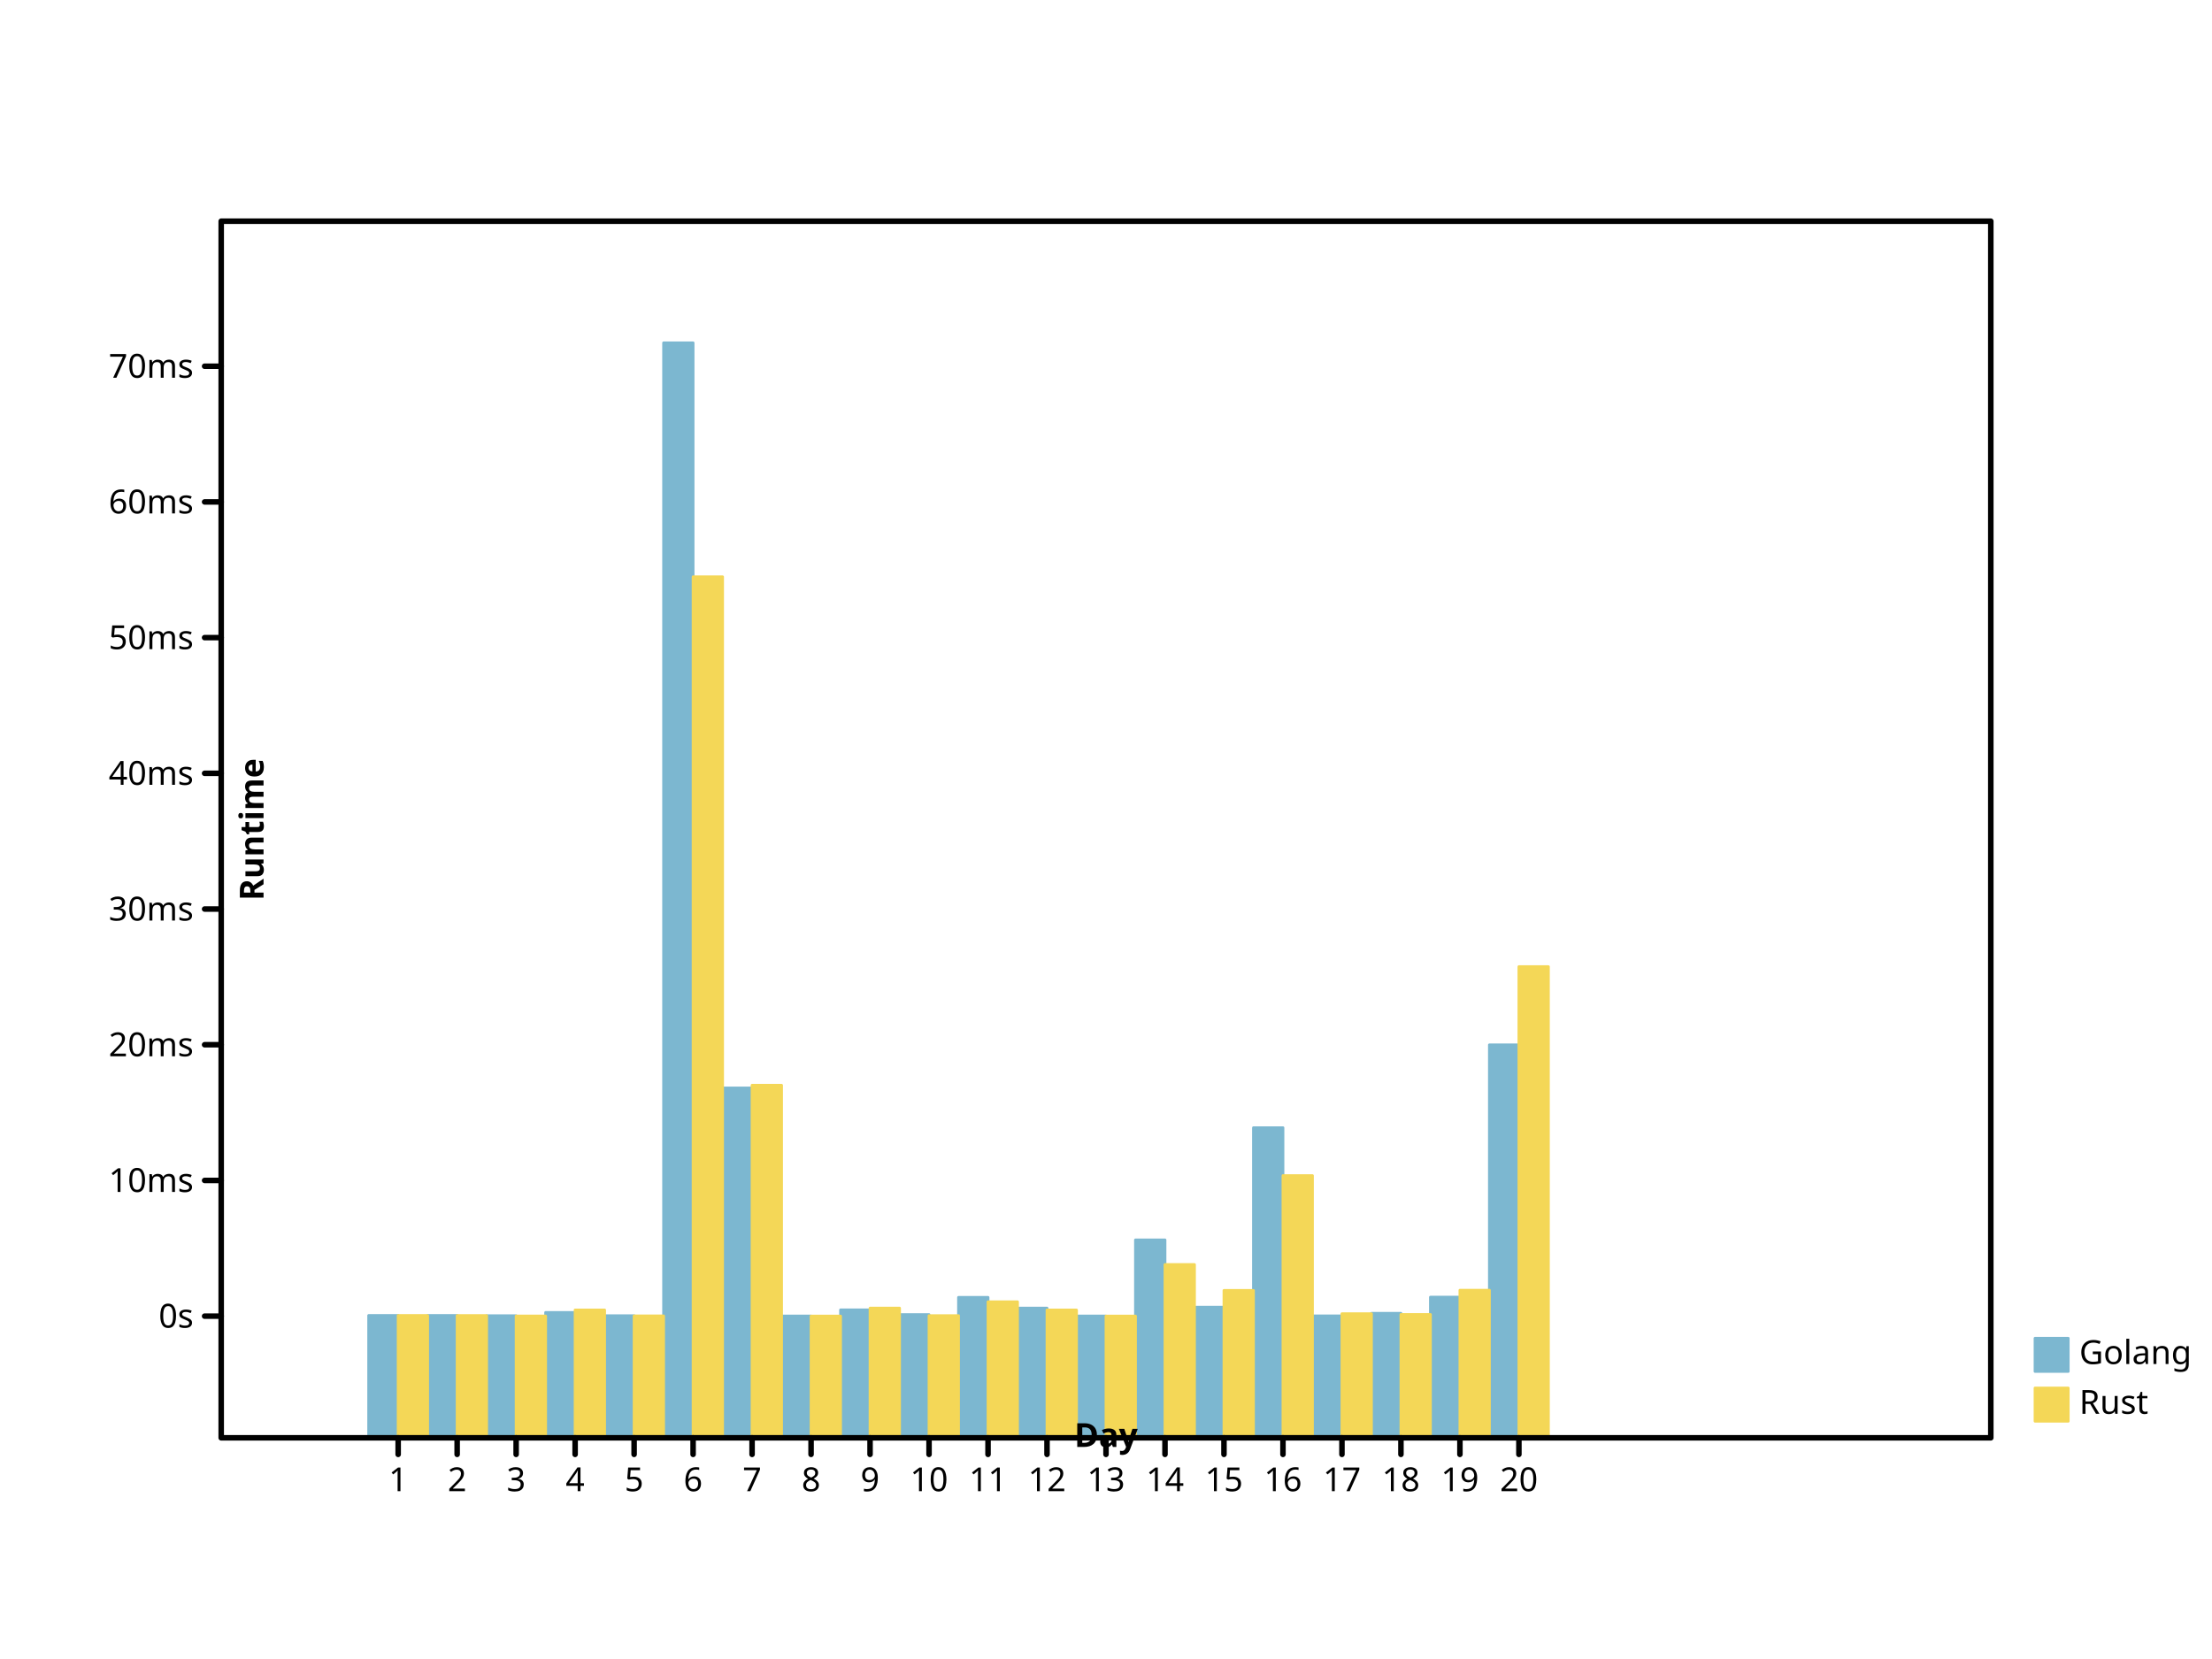
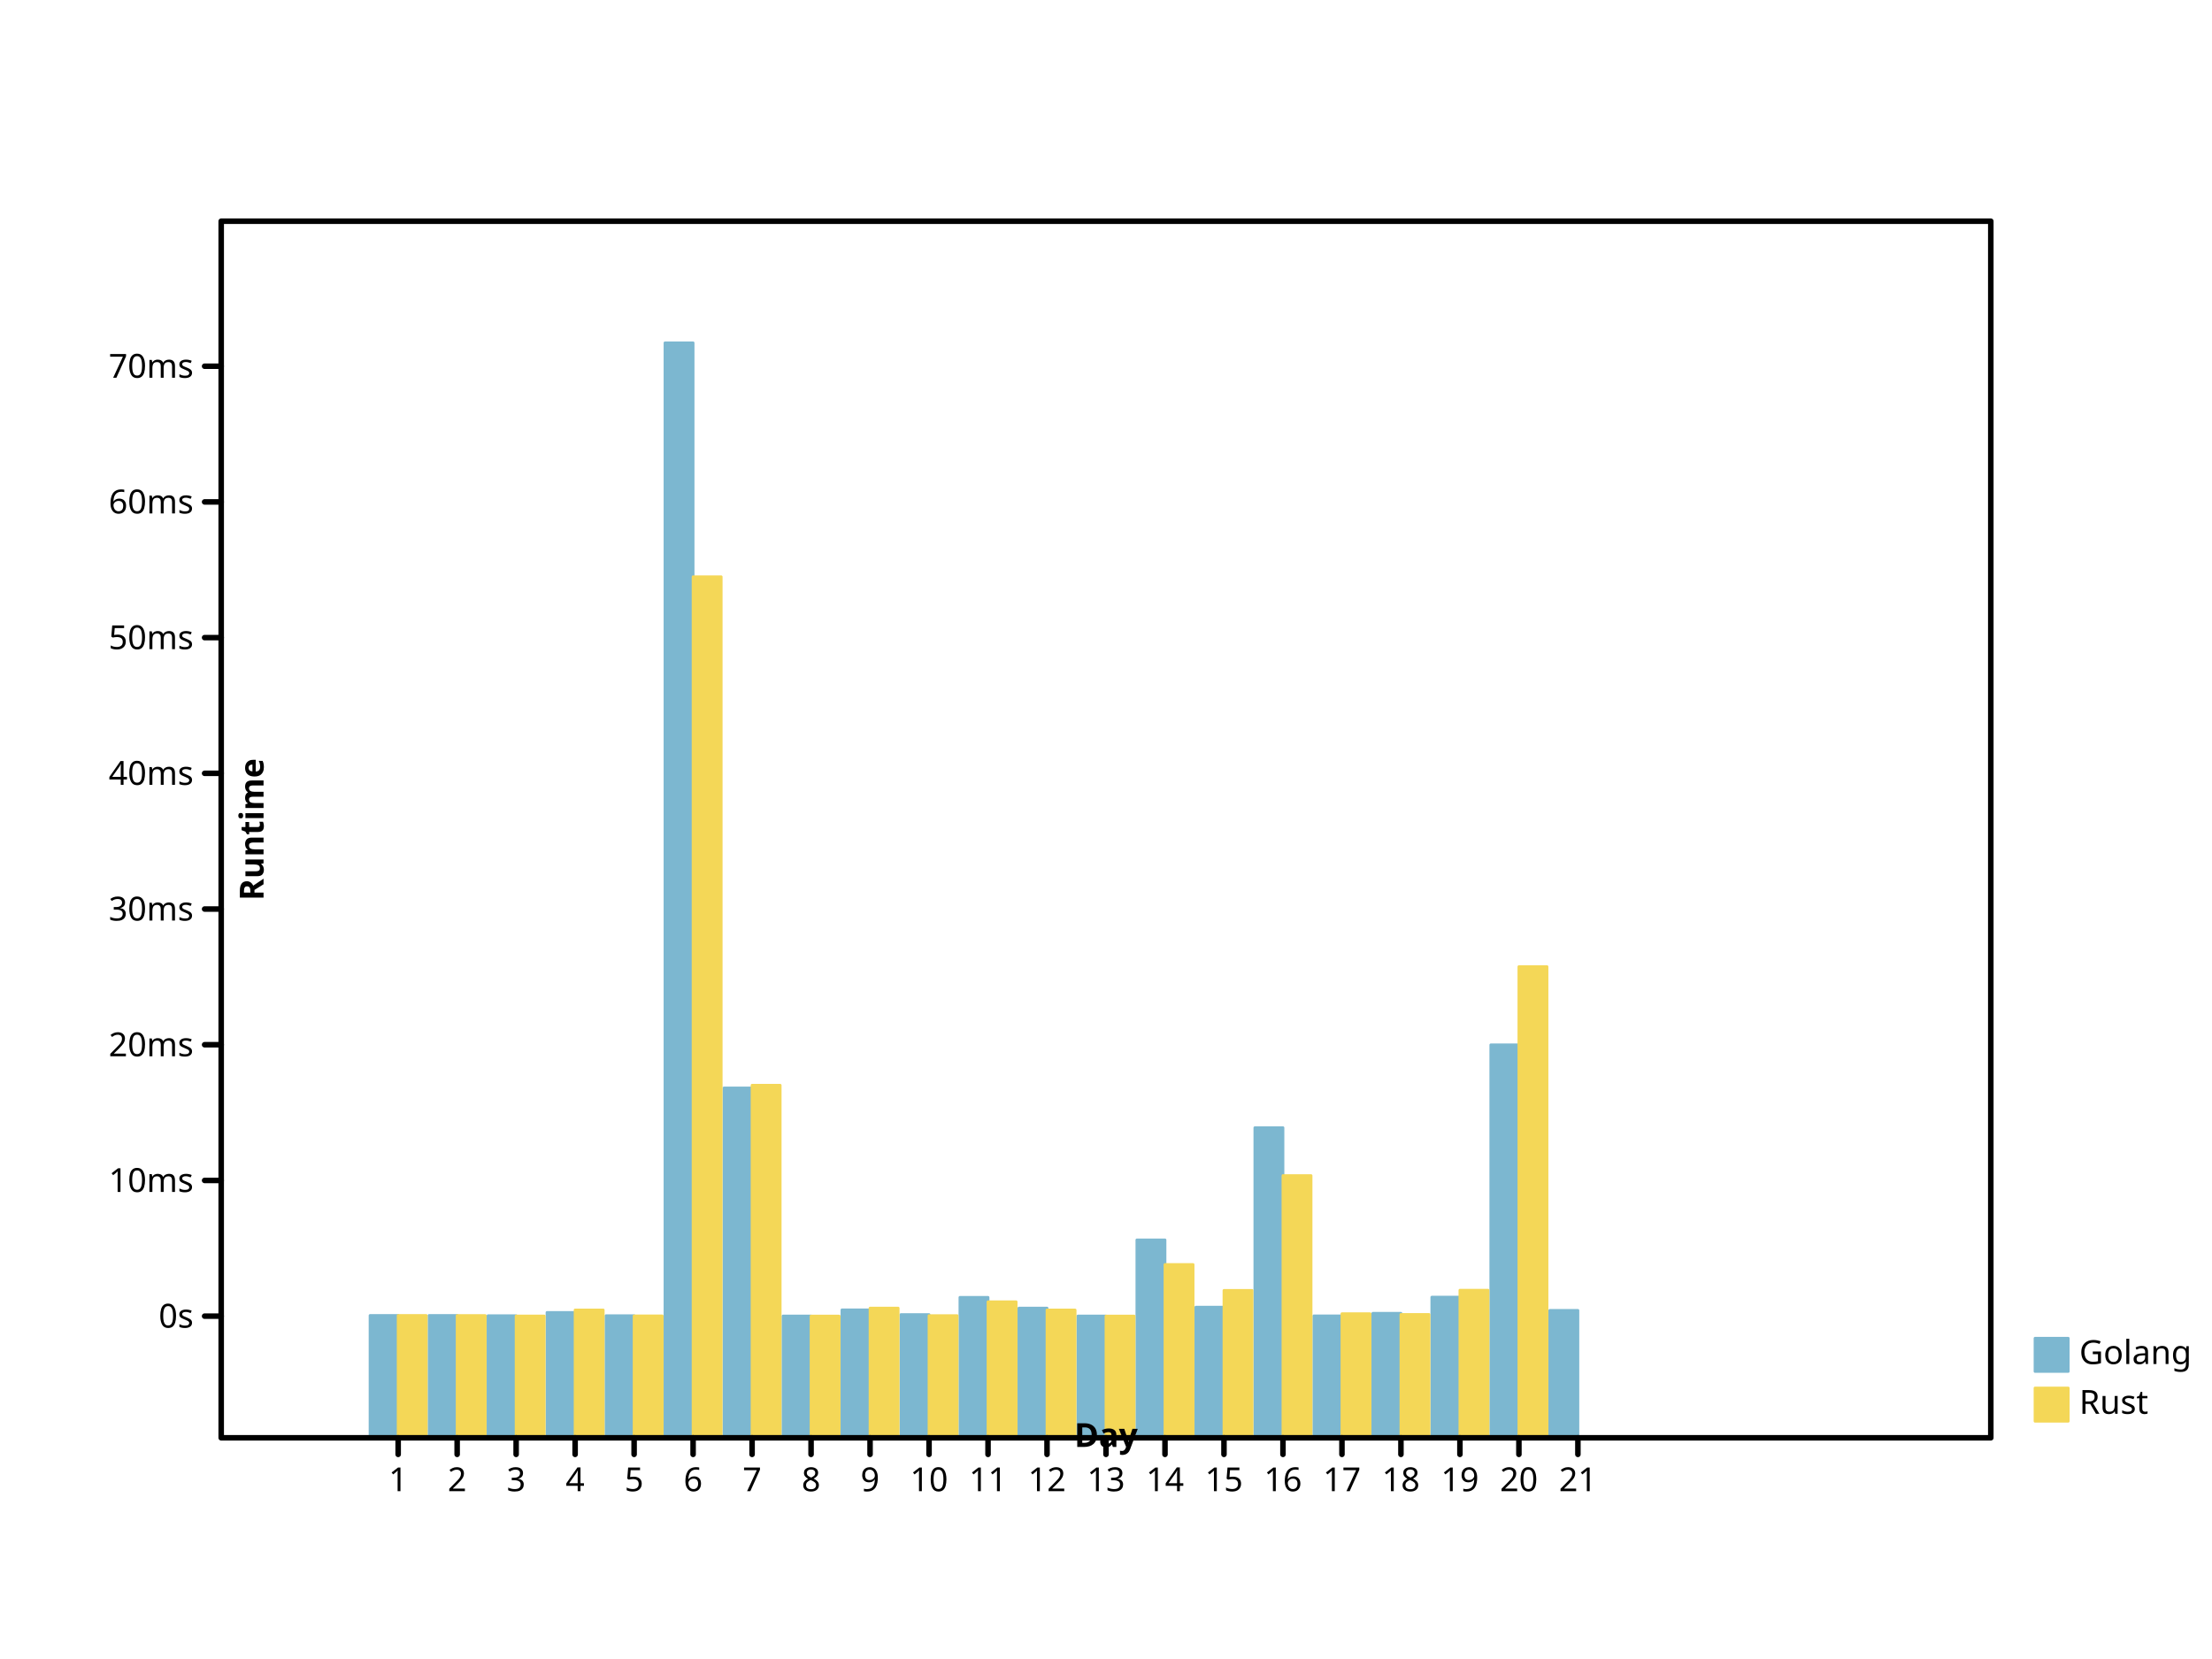
- <svg xmlns="http://www.w3.org/2000/svg" viewbox="0 0 800 600" preserveAspectRatio="xMidYMid meet" width="800" height="600">
+ <svg xmlns="http://www.w3.org/2000/svg" height="600" viewbox="0 0 800 600" preserveAspectRatio="xMidYMid meet" width="800">
  <defs>
-     <marker markerUnits="userSpaceOnUse" markerWidth="2%" markerHeight="2%" id="circle" viewBox="0 0 10 10 " refX="5" refY="5">
-       <circle r="3" fill="none" stroke="black" cx="5" cy="5" />
+     <marker id="circle" viewBox="0 0 10 10 " refX="5" refY="5" markerUnits="userSpaceOnUse" markerWidth="2%" markerHeight="2%">
+       <circle stroke="black" cx="5" cy="5" r="3" fill="none" />
    </marker>
-     <marker refX="5" refY="5" markerUnits="userSpaceOnUse" markerWidth="2%" markerHeight="2%" id="filled-circle" viewBox="0 0 10 10 ">
-       <circle cy="5" r="3" fill="black" stroke="none" cx="5" />
+     <marker refY="5" markerUnits="userSpaceOnUse" markerWidth="2%" markerHeight="2%" id="filled-circle" viewBox="0 0 10 10 " refX="5">
+       <circle fill="black" stroke="none" cx="5" cy="5" r="3" />
    </marker>
-     <marker markerHeight="2%" id="square" viewBox="0 0 10 10 " refX="5" refY="5" markerUnits="userSpaceOnUse" markerWidth="2%">
-       <rect width="6" height="6" fill="none" stroke="black" x="2" y="2" />
+     <marker refY="5" markerUnits="userSpaceOnUse" markerWidth="2%" markerHeight="2%" id="square" viewBox="0 0 10 10 " refX="5">
+       <rect height="6" fill="none" stroke="black" x="2" y="2" width="6" />
    </marker>
    <marker viewBox="0 0 10 10 " refX="5" refY="5" markerUnits="userSpaceOnUse" markerWidth="2%" markerHeight="2%" id="filled-square">
-       <rect x="2" y="2" width="6" height="6" fill="black" stroke="none" />
+       <rect height="6" fill="black" stroke="none" x="2" y="2" width="6" />
    </marker>
  </defs>
-   <g transform="translate(80 520 )scale(1 -1 )" fill="hsl(198, 47%, 65%)" stroke="hsl(198, 47%, 65%)" stroke-width="1px" stroke-linecap="round" stroke-linejoin="round">
-     <rect width="1.066667e+01" height="4.423525e+01" vector-effect="non-scaling-stroke" x="5.333333e+01" y="0" />
-     <rect y="0" width="1.066667e+01" height="4.423326e+01" vector-effect="non-scaling-stroke" x="7.466667e+01" />
-     <rect width="1.066667e+01" height="4.414482e+01" vector-effect="non-scaling-stroke" x="96" y="0" />
-     <rect width="1.066667e+01" height="4.533401e+01" vector-effect="non-scaling-stroke" x="1.173333e+02" y="0" />
-     <rect height="4.414970e+01" vector-effect="non-scaling-stroke" x="1.386667e+02" y="0" width="1.066667e+01" />
-     <rect width="1.066667e+01" height="396" vector-effect="non-scaling-stroke" x="160" y="0" />
-     <rect height="1.265206e+02" vector-effect="non-scaling-stroke" x="1.813333e+02" y="0" width="1.066667e+01" />
-     <rect width="1.066667e+01" height="4.403414e+01" vector-effect="non-scaling-stroke" x="2.026667e+02" y="0" />
-     <rect y="0" width="1.066667e+01" height="4.626741e+01" vector-effect="non-scaling-stroke" x="2.240000e+02" />
-     <rect vector-effect="non-scaling-stroke" x="2.453333e+02" y="0" width="1.066667e+01" height="4.455961e+01" />
-     <rect vector-effect="non-scaling-stroke" x="2.666667e+02" y="0" width="1.066667e+01" height="5.078807e+01" />
-     <rect x="288" y="0" width="1.066667e+01" height="4.690133e+01" vector-effect="non-scaling-stroke" />
-     <rect height="4.403436e+01" vector-effect="non-scaling-stroke" x="3.093333e+02" y="0" width="1.066667e+01" />
-     <rect y="0" width="1.066667e+01" height="7.156957e+01" vector-effect="non-scaling-stroke" x="3.306667e+02" />
-     <rect vector-effect="non-scaling-stroke" x="3.520000e+02" y="0" width="1.066667e+01" height="4.723968e+01" />
-     <rect x="3.733333e+02" y="0" width="1.066667e+01" height="1.121467e+02" vector-effect="non-scaling-stroke" />
-     <rect vector-effect="non-scaling-stroke" x="3.946667e+02" y="0" width="1.066667e+01" height="4.409585e+01" />
-     <rect height="4.501693e+01" vector-effect="non-scaling-stroke" x="4.160000e+02" y="0" width="1.066667e+01" />
-     <rect x="4.373333e+02" y="0" width="1.066667e+01" height="5.086528e+01" vector-effect="non-scaling-stroke" />
-     <rect x="4.586667e+02" y="0" width="1.066667e+01" height="1.421085e+02" vector-effect="non-scaling-stroke" />
+   <g stroke="hsl(198, 47%, 65%)" stroke-width="1px" stroke-linecap="round" stroke-linejoin="round" transform="translate(80 520 )scale(1 -1 )" fill="hsl(198, 47%, 65%)">
+     <rect width="1.015873e+01" height="4.423525e+01" vector-effect="non-scaling-stroke" x="5.384127e+01" y="0" />
+     <rect height="4.423326e+01" vector-effect="non-scaling-stroke" x="7.517460e+01" y="0" width="1.015873e+01" />
+     <rect vector-effect="non-scaling-stroke" x="9.650794e+01" y="0" width="1.015873e+01" height="4.414482e+01" />
+     <rect height="4.533401e+01" vector-effect="non-scaling-stroke" x="1.178413e+02" y="0" width="1.015873e+01" />
+     <rect width="1.015873e+01" height="4.414970e+01" vector-effect="non-scaling-stroke" x="1.391746e+02" y="0" />
+     <rect x="1.605079e+02" y="0" width="1.015873e+01" height="396" vector-effect="non-scaling-stroke" />
+     <rect height="1.265206e+02" vector-effect="non-scaling-stroke" x="1.818413e+02" y="0" width="1.015873e+01" />
+     <rect y="0" width="1.015873e+01" height="4.403414e+01" vector-effect="non-scaling-stroke" x="2.031746e+02" />
+     <rect height="4.626741e+01" vector-effect="non-scaling-stroke" x="2.245079e+02" y="0" width="1.015873e+01" />
+     <rect height="4.455961e+01" vector-effect="non-scaling-stroke" x="2.458413e+02" y="0" width="1.015873e+01" />
+     <rect height="5.078807e+01" vector-effect="non-scaling-stroke" x="2.671746e+02" y="0" width="1.015873e+01" />
+     <rect width="1.015873e+01" height="4.690133e+01" vector-effect="non-scaling-stroke" x="2.885079e+02" y="0" />
+     <rect width="1.015873e+01" height="4.403436e+01" vector-effect="non-scaling-stroke" x="3.098413e+02" y="0" />
+     <rect width="1.015873e+01" height="7.156957e+01" vector-effect="non-scaling-stroke" x="3.311746e+02" y="0" />
+     <rect y="0" width="1.015873e+01" height="4.723968e+01" vector-effect="non-scaling-stroke" x="3.525079e+02" />
+     <rect height="1.121467e+02" vector-effect="non-scaling-stroke" x="3.738413e+02" y="0" width="1.015873e+01" />
+     <rect y="0" width="1.015873e+01" height="4.409585e+01" vector-effect="non-scaling-stroke" x="3.951746e+02" />
+     <rect y="0" width="1.015873e+01" height="4.501693e+01" vector-effect="non-scaling-stroke" x="4.165079e+02" />
+     <rect y="0" width="1.015873e+01" height="5.086528e+01" vector-effect="non-scaling-stroke" x="4.378413e+02" />
+     <rect y="0" width="1.015873e+01" height="1.421085e+02" vector-effect="non-scaling-stroke" x="4.591746e+02" />
+     <rect height="4.607812e+01" vector-effect="non-scaling-stroke" x="4.805079e+02" y="0" width="1.015873e+01" />
  </g>
-   <g stroke-linecap="round" stroke-linejoin="round" transform="translate(80 520 )scale(1 -1 )" fill="hsl(49, 88%, 65%)" stroke="hsl(49, 88%, 65%)" stroke-width="1px">
-     <rect height="4.422948e+01" vector-effect="non-scaling-stroke" x="6.400000e+01" y="0" width="1.066667e+01" />
-     <rect width="1.066667e+01" height="4.421116e+01" vector-effect="non-scaling-stroke" x="8.533333e+01" y="0" />
-     <rect width="1.066667e+01" height="4.404346e+01" vector-effect="non-scaling-stroke" x="1.066667e+02" y="0" />
-     <rect width="1.066667e+01" height="4.622662e+01" vector-effect="non-scaling-stroke" x="128" y="0" />
-     <rect width="1.066667e+01" height="4.408438e+01" vector-effect="non-scaling-stroke" x="1.493333e+02" y="0" />
-     <rect height="3.114004e+02" vector-effect="non-scaling-stroke" x="1.706667e+02" y="0" width="1.066667e+01" />
-     <rect width="1.066667e+01" height="1.275011e+02" vector-effect="non-scaling-stroke" x="192" y="0" />
-     <rect height="4.401625e+01" vector-effect="non-scaling-stroke" x="2.133333e+02" y="0" width="1.066667e+01" />
-     <rect vector-effect="non-scaling-stroke" x="2.346667e+02" y="0" width="1.066667e+01" height="4.690768e+01" />
-     <rect y="0" width="1.066667e+01" height="4.418291e+01" vector-effect="non-scaling-stroke" x="2.560000e+02" />
-     <rect vector-effect="non-scaling-stroke" x="2.773333e+02" y="0" width="1.066667e+01" height="4.918509e+01" />
-     <rect x="2.986667e+02" y="0" width="1.066667e+01" height="4.621178e+01" vector-effect="non-scaling-stroke" />
-     <rect height="4.402768e+01" vector-effect="non-scaling-stroke" x="320" y="0" width="1.066667e+01" />
-     <rect vector-effect="non-scaling-stroke" x="3.413333e+02" y="0" width="1.066667e+01" height="6.266067e+01" />
-     <rect width="1.066667e+01" height="5.329766e+01" vector-effect="non-scaling-stroke" x="3.626667e+02" y="0" />
-     <rect vector-effect="non-scaling-stroke" x="384" y="0" width="1.066667e+01" height="9.482237e+01" />
-     <rect height="4.487092e+01" vector-effect="non-scaling-stroke" x="4.053333e+02" y="0" width="1.066667e+01" />
-     <rect vector-effect="non-scaling-stroke" x="4.266667e+02" y="0" width="1.066667e+01" height="4.460063e+01" />
-     <rect y="0" width="1.066667e+01" height="5.337299e+01" vector-effect="non-scaling-stroke" x="448" />
-     <rect height="1.703957e+02" vector-effect="non-scaling-stroke" x="4.693333e+02" y="0" width="1.066667e+01" />
+   <g fill="hsl(49, 88%, 65%)" stroke="hsl(49, 88%, 65%)" stroke-width="1px" stroke-linecap="round" stroke-linejoin="round" transform="translate(80 520 )scale(1 -1 )">
+     <rect y="0" width="1.015873e+01" height="4.422948e+01" vector-effect="non-scaling-stroke" x="64" />
+     <rect height="4.421116e+01" vector-effect="non-scaling-stroke" x="8.533333e+01" y="0" width="1.015873e+01" />
+     <rect y="0" width="1.015873e+01" height="4.404346e+01" vector-effect="non-scaling-stroke" x="1.066667e+02" />
+     <rect vector-effect="non-scaling-stroke" x="128" y="0" width="1.015873e+01" height="4.622662e+01" />
+     <rect vector-effect="non-scaling-stroke" x="1.493333e+02" y="0" width="1.015873e+01" height="4.408438e+01" />
+     <rect width="1.015873e+01" height="3.114004e+02" vector-effect="non-scaling-stroke" x="1.706667e+02" y="0" />
+     <rect height="1.275011e+02" vector-effect="non-scaling-stroke" x="192" y="0" width="1.015873e+01" />
+     <rect vector-effect="non-scaling-stroke" x="2.133333e+02" y="0" width="1.015873e+01" height="4.401625e+01" />
+     <rect height="4.690768e+01" vector-effect="non-scaling-stroke" x="2.346667e+02" y="0" width="1.015873e+01" />
+     <rect height="4.418291e+01" vector-effect="non-scaling-stroke" x="2.560000e+02" y="0" width="1.015873e+01" />
+     <rect height="4.918509e+01" vector-effect="non-scaling-stroke" x="2.773333e+02" y="0" width="1.015873e+01" />
+     <rect height="4.621178e+01" vector-effect="non-scaling-stroke" x="2.986667e+02" y="0" width="1.015873e+01" />
+     <rect height="4.402768e+01" vector-effect="non-scaling-stroke" x="320" y="0" width="1.015873e+01" />
+     <rect width="1.015873e+01" height="6.266067e+01" vector-effect="non-scaling-stroke" x="3.413333e+02" y="0" />
+     <rect vector-effect="non-scaling-stroke" x="3.626667e+02" y="0" width="1.015873e+01" height="5.329766e+01" />
+     <rect height="9.482237e+01" vector-effect="non-scaling-stroke" x="384" y="0" width="1.015873e+01" />
+     <rect height="4.487092e+01" vector-effect="non-scaling-stroke" x="4.053333e+02" y="0" width="1.015873e+01" />
+     <rect x="4.266667e+02" y="0" width="1.015873e+01" height="4.460063e+01" vector-effect="non-scaling-stroke" />
+     <rect vector-effect="non-scaling-stroke" x="448" y="0" width="1.015873e+01" height="5.337299e+01" />
+     <rect width="1.015873e+01" height="1.703957e+02" vector-effect="non-scaling-stroke" x="4.693333e+02" y="0" />
  </g>
-   <g font-weight="normal" dominant-baseline="hanging" stroke-width="1px" stroke-linecap="round" fill="hsl(198, 47%, 65%)" font-style="normal" stroke="hsl(198, 47%, 65%)" stroke-linejoin="round" font-family="sans-serif" font-size="12px" text-anchor="start">
-     <rect width="12" height="12" vector-effect="non-scaling-stroke" x="736" y="484" />
-     <g fill="black" stroke="black">
-       <text dominant-baseline="hanging" stroke="none" vector-effect="non-scaling-stroke" x="752" y="484">Golang</text>
+   <g stroke-linejoin="round" font-family="sans-serif" font-weight="normal" dominant-baseline="hanging" fill="hsl(198, 47%, 65%)" stroke="hsl(198, 47%, 65%)" font-size="12px" text-anchor="start" stroke-width="1px" font-style="normal" stroke-linecap="round">
+     <rect vector-effect="non-scaling-stroke" x="736" y="484" width="12" height="12" />
+     <g stroke="black" fill="black">
+       <text stroke="none" vector-effect="non-scaling-stroke" x="752" y="484" dominant-baseline="hanging">Golang</text>
    </g>
-     <g dominant-baseline="hanging" stroke-width="1px" font-family="sans-serif" font-weight="normal" font-style="normal" stroke="hsl(49, 88%, 65%)" stroke-linecap="round" stroke-linejoin="round" font-size="12px" fill="hsl(49, 88%, 65%)" text-anchor="start">
-       <rect height="12" vector-effect="non-scaling-stroke" x="736" y="502" width="12" />
-       <g stroke="black" fill="black">
+     <g fill="hsl(49, 88%, 65%)" stroke-width="1px" font-style="normal" font-size="12px" text-anchor="start" font-weight="normal" dominant-baseline="hanging" font-family="sans-serif" stroke="hsl(49, 88%, 65%)" stroke-linecap="round" stroke-linejoin="round">
+       <rect x="736" y="502" width="12" height="12" vector-effect="non-scaling-stroke" />
+       <g fill="black" stroke="black">
        <text stroke="none" vector-effect="non-scaling-stroke" x="752" y="502" dominant-baseline="hanging">Rust</text>
-         <g font-family="sans-serif" font-weight="normal" stroke-width="2px" fill="none" font-style="normal" font-size="12px" stroke-linejoin="round" text-anchor="start" dominant-baseline="hanging" stroke-linecap="round">
-           <rect vector-effect="non-scaling-stroke" x="80" y="80" width="640" height="440" />
+         <g stroke-linejoin="round" font-size="12px" font-weight="normal" stroke-linecap="round" dominant-baseline="hanging" fill="none" stroke-width="2px" font-style="normal" text-anchor="start" font-family="sans-serif">
+           <rect y="80" width="640" height="440" vector-effect="non-scaling-stroke" x="80" />
        </g>
-         <g dominant-baseline="hanging" font-weight="normal" text-anchor="start" fill="none" stroke-width="2px" stroke-linejoin="round" font-family="sans-serif" font-style="normal" stroke="black" stroke-linecap="round" font-size="12px" transform="translate(80 520 )scale(1 -1 )">
-           <path vector-effect="non-scaling-stroke" d="M64,0 L64,-6 M8.533333e+01,0 L8.533333e+01,-6 M1.066667e+02,0 L1.066667e+02,-6 M128,0 L128,-6 M1.493333e+02,0 L1.493333e+02,-6 M1.706667e+02,0 L1.706667e+02,-6 M192,0 L192,-6 M2.133333e+02,0 L2.133333e+02,-6 M2.346667e+02,0 L2.346667e+02,-6 M256,0 L256,-6 M2.773333e+02,0 L2.773333e+02,-6 M2.986667e+02,0 L2.986667e+02,-6 M320,0 L320,-6 M3.413333e+02,0 L3.413333e+02,-6 M3.626667e+02,0 L3.626667e+02,-6 M384,0 L384,-6 M4.053333e+02,0 L4.053333e+02,-6 M4.266667e+02,0 L4.266667e+02,-6 M448,0 L448,-6 M4.693333e+02,0 L4.693333e+02,-6 " />
+         <g stroke="black" font-size="12px" transform="translate(80 520 )scale(1 -1 )" dominant-baseline="hanging" stroke-width="2px" stroke-linecap="round" stroke-linejoin="round" font-family="sans-serif" text-anchor="start" fill="none" font-style="normal" font-weight="normal">
+           <path d="M64,0 L64,-6 M8.533333e+01,0 L8.533333e+01,-6 M1.066667e+02,0 L1.066667e+02,-6 M128,0 L128,-6 M1.493333e+02,0 L1.493333e+02,-6 M1.706667e+02,0 L1.706667e+02,-6 M192,0 L192,-6 M2.133333e+02,0 L2.133333e+02,-6 M2.346667e+02,0 L2.346667e+02,-6 M256,0 L256,-6 M2.773333e+02,0 L2.773333e+02,-6 M2.986667e+02,0 L2.986667e+02,-6 M320,0 L320,-6 M3.413333e+02,0 L3.413333e+02,-6 M3.626667e+02,0 L3.626667e+02,-6 M384,0 L384,-6 M4.053333e+02,0 L4.053333e+02,-6 M4.266667e+02,0 L4.266667e+02,-6 M448,0 L448,-6 M4.693333e+02,0 L4.693333e+02,-6 M4.906667e+02,0 L4.906667e+02,-6 " vector-effect="non-scaling-stroke" />
        </g>
-         <g font-weight="normal" stroke-linejoin="round" font-size="12px" dominant-baseline="hanging" stroke="black" stroke-width="2px" stroke-linecap="round" fill="black" font-family="sans-serif" font-style="normal" transform="translate(80 520 )scale(1 1 )" text-anchor="middle">
+         <g stroke-width="2px" stroke-linecap="round" font-family="sans-serif" font-style="normal" font-weight="normal" fill="black" stroke="black" text-anchor="middle" transform="translate(80 520 )scale(1 1 )" stroke-linejoin="round" dominant-baseline="hanging" font-size="12px">
          <text vector-effect="non-scaling-stroke" x="64" y="10" dominant-baseline="hanging" stroke="none">1</text>
-           <text stroke="none" vector-effect="non-scaling-stroke" x="8.533333e+01" y="10" dominant-baseline="hanging">2</text>
-           <text y="10" dominant-baseline="hanging" stroke="none" vector-effect="non-scaling-stroke" x="1.066667e+02">3</text>
-           <text x="128" y="10" dominant-baseline="hanging" stroke="none" vector-effect="non-scaling-stroke">4</text>
+           <text x="8.533333e+01" y="10" dominant-baseline="hanging" stroke="none" vector-effect="non-scaling-stroke">2</text>
+           <text stroke="none" vector-effect="non-scaling-stroke" x="1.066667e+02" y="10" dominant-baseline="hanging">3</text>
+           <text y="10" dominant-baseline="hanging" stroke="none" vector-effect="non-scaling-stroke" x="128">4</text>
          <text stroke="none" vector-effect="non-scaling-stroke" x="1.493333e+02" y="10" dominant-baseline="hanging">5</text>
-           <text vector-effect="non-scaling-stroke" x="1.706667e+02" y="10" dominant-baseline="hanging" stroke="none">6</text>
-           <text x="192" y="10" dominant-baseline="hanging" stroke="none" vector-effect="non-scaling-stroke">7</text>
-           <text x="2.133333e+02" y="10" dominant-baseline="hanging" stroke="none" vector-effect="non-scaling-stroke">8</text>
-           <text vector-effect="non-scaling-stroke" x="2.346667e+02" y="10" dominant-baseline="hanging" stroke="none">9</text>
-           <text stroke="none" vector-effect="non-scaling-stroke" x="256" y="10" dominant-baseline="hanging">10</text>
-           <text stroke="none" vector-effect="non-scaling-stroke" x="2.773333e+02" y="10" dominant-baseline="hanging">11</text>
-           <text y="10" dominant-baseline="hanging" stroke="none" vector-effect="non-scaling-stroke" x="2.986667e+02">12</text>
-           <text dominant-baseline="hanging" stroke="none" vector-effect="non-scaling-stroke" x="320" y="10">13</text>
+           <text y="10" dominant-baseline="hanging" stroke="none" vector-effect="non-scaling-stroke" x="1.706667e+02">6</text>
+           <text dominant-baseline="hanging" stroke="none" vector-effect="non-scaling-stroke" x="192" y="10">7</text>
+           <text dominant-baseline="hanging" stroke="none" vector-effect="non-scaling-stroke" x="2.133333e+02" y="10">8</text>
+           <text dominant-baseline="hanging" stroke="none" vector-effect="non-scaling-stroke" x="2.346667e+02" y="10">9</text>
+           <text y="10" dominant-baseline="hanging" stroke="none" vector-effect="non-scaling-stroke" x="256">10</text>
+           <text vector-effect="non-scaling-stroke" x="2.773333e+02" y="10" dominant-baseline="hanging" stroke="none">11</text>
+           <text stroke="none" vector-effect="non-scaling-stroke" x="2.986667e+02" y="10" dominant-baseline="hanging">12</text>
+           <text vector-effect="non-scaling-stroke" x="320" y="10" dominant-baseline="hanging" stroke="none">13</text>
          <text x="3.413333e+02" y="10" dominant-baseline="hanging" stroke="none" vector-effect="non-scaling-stroke">14</text>
-           <text vector-effect="non-scaling-stroke" x="3.626667e+02" y="10" dominant-baseline="hanging" stroke="none">15</text>
-           <text y="10" dominant-baseline="hanging" stroke="none" vector-effect="non-scaling-stroke" x="384">16</text>
-           <text y="10" dominant-baseline="hanging" stroke="none" vector-effect="non-scaling-stroke" x="4.053333e+02">17</text>
-           <text dominant-baseline="hanging" stroke="none" vector-effect="non-scaling-stroke" x="4.266667e+02" y="10">18</text>
-           <text x="448" y="10" dominant-baseline="hanging" stroke="none" vector-effect="non-scaling-stroke">19</text>
-           <text stroke="none" vector-effect="non-scaling-stroke" x="4.693333e+02" y="10" dominant-baseline="hanging">20</text>
+           <text x="3.626667e+02" y="10" dominant-baseline="hanging" stroke="none" vector-effect="non-scaling-stroke">15</text>
+           <text stroke="none" vector-effect="non-scaling-stroke" x="384" y="10" dominant-baseline="hanging">16</text>
+           <text stroke="none" vector-effect="non-scaling-stroke" x="4.053333e+02" y="10" dominant-baseline="hanging">17</text>
+           <text vector-effect="non-scaling-stroke" x="4.266667e+02" y="10" dominant-baseline="hanging" stroke="none">18</text>
+           <text y="10" dominant-baseline="hanging" stroke="none" vector-effect="non-scaling-stroke" x="448">19</text>
+           <text x="4.693333e+02" y="10" dominant-baseline="hanging" stroke="none" vector-effect="non-scaling-stroke">20</text>
+           <text stroke="none" vector-effect="non-scaling-stroke" x="4.906667e+02" y="10" dominant-baseline="hanging">21</text>
        </g>
-         <g stroke-width="2px" stroke-linecap="round" font-style="normal" dominant-baseline="baseline" stroke="black" font-family="sans-serif" font-size="12px" transform="translate(80 520 )scale(1 1 )rotate(0 0 0 )" fill="black" font-weight="bold" text-anchor="middle" stroke-linejoin="round">
-           <text stroke="none" vector-effect="non-scaling-stroke" x="320" y="-6" dominant-baseline="baseline">Day</text>
+         <g font-weight="bold" stroke="black" dominant-baseline="baseline" fill="black" stroke-width="2px" stroke-linecap="round" stroke-linejoin="round" font-family="sans-serif" font-size="12px" text-anchor="middle" font-style="normal" transform="translate(80 520 )scale(1 1 )rotate(0 0 0 )">
+           <text x="320" y="-6" dominant-baseline="baseline" stroke="none" vector-effect="non-scaling-stroke">Day</text>
        </g>
-         <g stroke-linejoin="round" font-style="normal" dominant-baseline="baseline" stroke-width="2px" fill="black" stroke-linecap="round" font-family="sans-serif" font-size="12px" stroke="black" transform="translate(80 520 )scale(1 -1 )" text-anchor="middle" font-weight="bold">
-           <path vector-effect="non-scaling-stroke" d="M0,44 L-6,44 M0,9.307912e+01 L-6,9.307912e+01 M0,1.421582e+02 L-6,1.421582e+02 M0,1.912374e+02 L-6,1.912374e+02 M0,2.403165e+02 L-6,2.403165e+02 M0,2.893956e+02 L-6,2.893956e+02 M0,3.384747e+02 L-6,3.384747e+02 M0,3.875538e+02 L-6,3.875538e+02 " />
+         <g font-weight="bold" dominant-baseline="baseline" fill="black" stroke-linecap="round" stroke-linejoin="round" stroke="black" font-style="normal" stroke-width="2px" font-family="sans-serif" font-size="12px" text-anchor="middle" transform="translate(80 520 )scale(1 -1 )">
+           <path d="M0,44 L-6,44 M0,9.307912e+01 L-6,9.307912e+01 M0,1.421582e+02 L-6,1.421582e+02 M0,1.912374e+02 L-6,1.912374e+02 M0,2.403165e+02 L-6,2.403165e+02 M0,2.893956e+02 L-6,2.893956e+02 M0,3.384747e+02 L-6,3.384747e+02 M0,3.875538e+02 L-6,3.875538e+02 " vector-effect="non-scaling-stroke" />
        </g>
-         <g font-weight="normal" stroke="black" stroke-linecap="round" stroke-linejoin="round" font-family="sans-serif" font-size="12px" transform="translate(80 520 )scale(1 1 )" fill="black" stroke-width="2px" font-style="normal" dominant-baseline="middle" text-anchor="end">
-           <text y="-44" dominant-baseline="middle" stroke="none" vector-effect="non-scaling-stroke" x="-10">0s</text>
-           <text x="-10" y="-9.307912e+01" dominant-baseline="middle" stroke="none" vector-effect="non-scaling-stroke">10ms</text>
-           <text dominant-baseline="middle" stroke="none" vector-effect="non-scaling-stroke" x="-10" y="-1.421582e+02">20ms</text>
-           <text stroke="none" vector-effect="non-scaling-stroke" x="-10" y="-1.912374e+02" dominant-baseline="middle">30ms</text>
-           <text stroke="none" vector-effect="non-scaling-stroke" x="-10" y="-2.403165e+02" dominant-baseline="middle">40ms</text>
-           <text stroke="none" vector-effect="non-scaling-stroke" x="-10" y="-2.893956e+02" dominant-baseline="middle">50ms</text>
-           <text vector-effect="non-scaling-stroke" x="-10" y="-3.384747e+02" dominant-baseline="middle" stroke="none">60ms</text>
-           <text x="-10" y="-3.875538e+02" dominant-baseline="middle" stroke="none" vector-effect="non-scaling-stroke">70ms</text>
+         <g font-family="sans-serif" stroke="black" font-size="12px" transform="translate(80 520 )scale(1 1 )" dominant-baseline="middle" fill="black" stroke-linecap="round" font-style="normal" text-anchor="end" font-weight="normal" stroke-width="2px" stroke-linejoin="round">
+           <text vector-effect="non-scaling-stroke" x="-10" y="-44" dominant-baseline="middle" stroke="none">0s</text>
+           <text y="-9.307912e+01" dominant-baseline="middle" stroke="none" vector-effect="non-scaling-stroke" x="-10">10ms</text>
+           <text stroke="none" vector-effect="non-scaling-stroke" x="-10" y="-1.421582e+02" dominant-baseline="middle">20ms</text>
+           <text dominant-baseline="middle" stroke="none" vector-effect="non-scaling-stroke" x="-10" y="-1.912374e+02">30ms</text>
+           <text dominant-baseline="middle" stroke="none" vector-effect="non-scaling-stroke" x="-10" y="-2.403165e+02">40ms</text>
+           <text vector-effect="non-scaling-stroke" x="-10" y="-2.893956e+02" dominant-baseline="middle" stroke="none">50ms</text>
+           <text dominant-baseline="middle" stroke="none" vector-effect="non-scaling-stroke" x="-10" y="-3.384747e+02">60ms</text>
+           <text vector-effect="non-scaling-stroke" x="-10" y="-3.875538e+02" dominant-baseline="middle" stroke="none">70ms</text>
        </g>
-         <g fill="black" stroke="black" stroke-width="2px" stroke-linecap="round" stroke-linejoin="round" font-family="sans-serif" font-size="12px" dominant-baseline="hanging" transform="translate(80 520 )scale(1 1 )rotate(-90 0 0 )" font-weight="bold" text-anchor="middle" font-style="normal">
-           <text y="6" dominant-baseline="hanging" stroke="none" vector-effect="non-scaling-stroke" x="220">Runtime</text>
+         <g text-anchor="middle" transform="translate(80 520 )scale(1 1 )rotate(-90 0 0 )" stroke-width="2px" stroke-linejoin="round" font-weight="bold" dominant-baseline="hanging" stroke="black" font-size="12px" font-family="sans-serif" font-style="normal" fill="black" stroke-linecap="round">
+           <text stroke="none" vector-effect="non-scaling-stroke" x="220" y="6" dominant-baseline="hanging">Runtime</text>
        </g>
      </g>
    </g>
  </g>
</svg>
